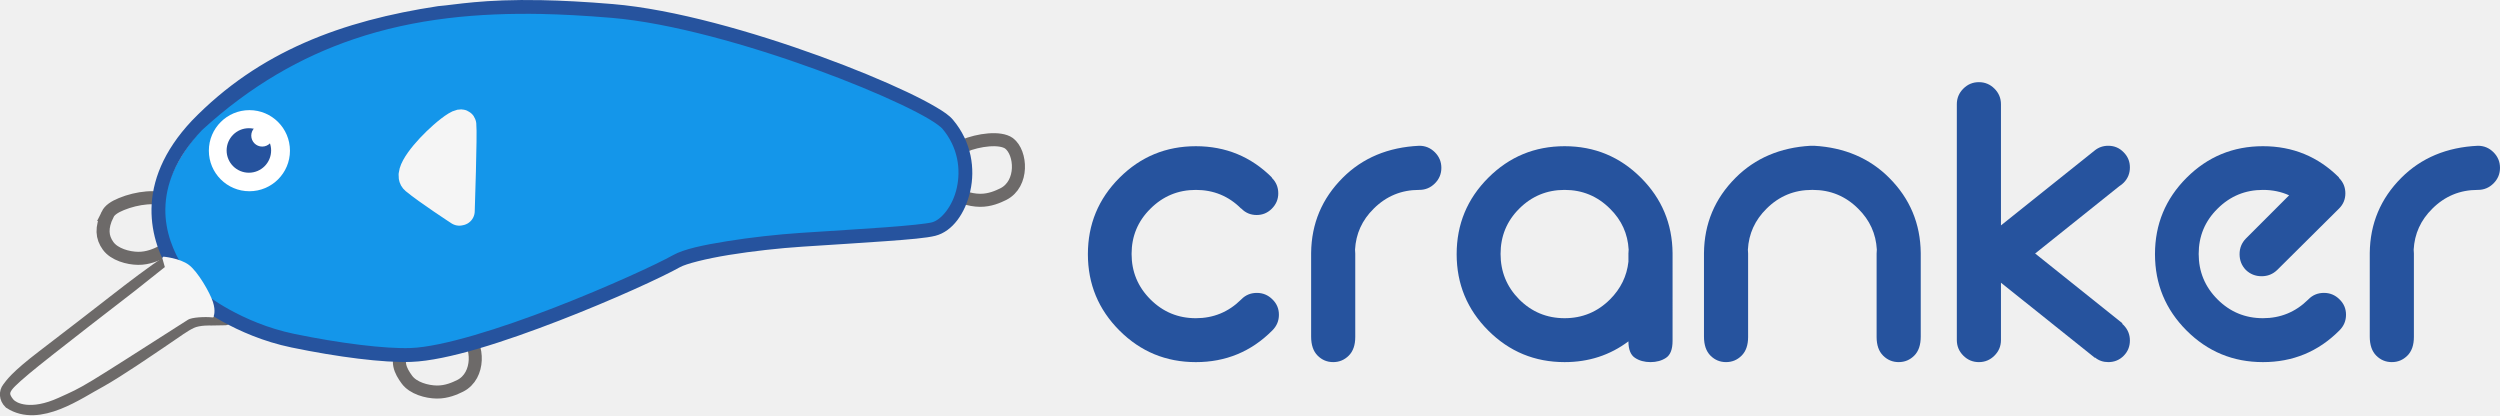
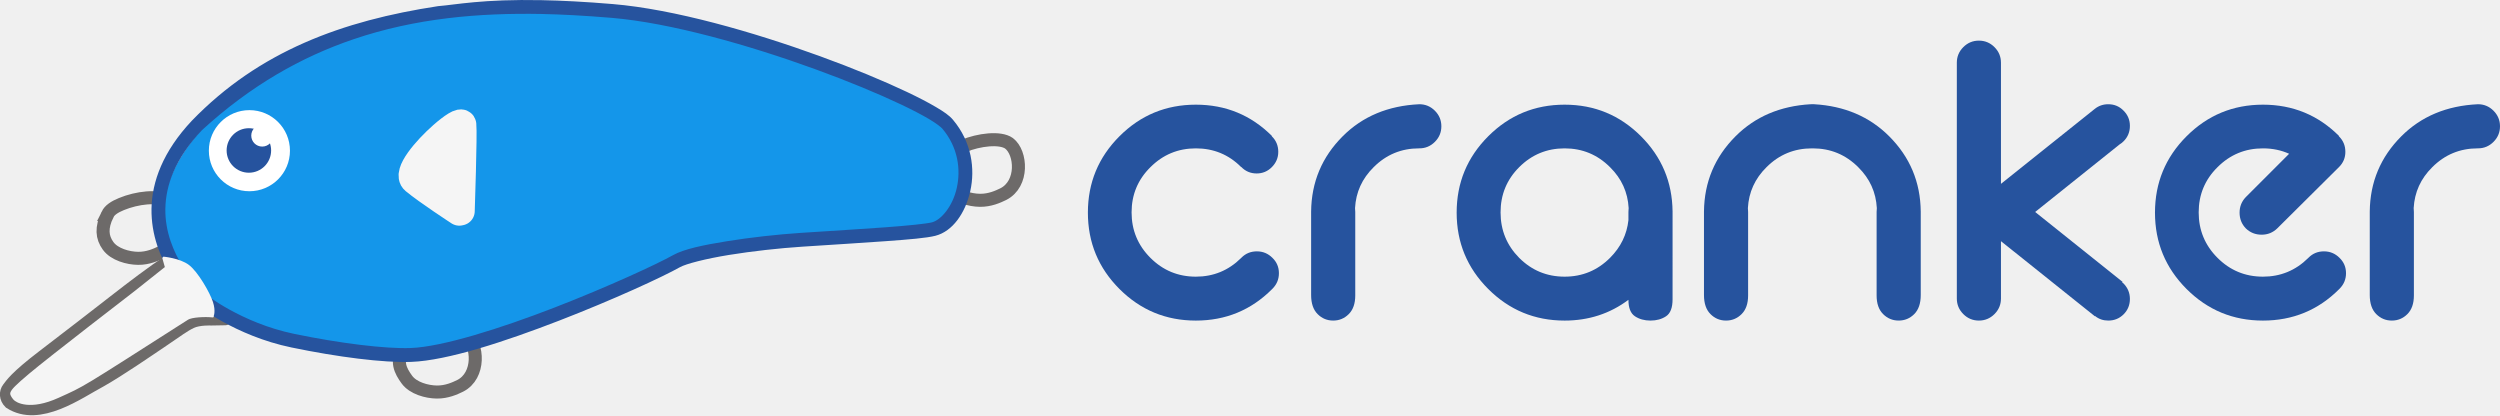
<svg xmlns="http://www.w3.org/2000/svg" width="318.479mm" height="52.891mm" viewBox="0 0 318.479 52.891" version="1.1" id="svg5">
  <defs id="defs2">
    <rect x="1676.352" y="167.691" width="1916.775" height="267.094" id="rect16589" />
    <rect x="-454.788" y="-393.108" width="2111.759" height="1264.635" id="rect6321" />
  </defs>
  <g id="layer12" style="display:inline" transform="translate(-6.305579,-15.2533)">
    <g aria-label="cranker" id="text1908" style="font-size:56.444px;line-height:0;display:inline;fill:#26539e;stroke-width:0.265">
-       <path d="m 168.32,37.902 q 0,0.028 0.028,0.028 0.799,0.799 0.799,1.957 0,1.13 -0.827,1.957 -0.799,0.799 -1.929,0.799 -1.158,0 -1.957,-0.827 h -0.028 q -2.37,-2.37 -5.76,-2.37 -3.39,0 -5.788,2.398 -2.398,2.37 -2.398,5.76 0,3.39 2.398,5.788 2.398,2.398 5.788,2.398 3.362,0 5.76,-2.37 0.028,-0.028 0.055,-0.055 0.799,-0.799 1.957,-0.799 1.158,0 1.984,0.827 0.827,0.799 0.827,1.957 0,1.158 -0.827,1.984 -0.028,0.028 -0.055,0.055 -3.996,3.996 -9.701,3.996 -5.705,0 -9.729,-4.024 -4.024,-4.024 -4.024,-9.729 0,-5.705 4.024,-9.729 4.024,-4.024 9.729,-4.024 5.705,0 9.701,3.996 z" style="letter-spacing:-1.797px" id="path20093" />
-       <path d="m 187.112,33.823 q 1.158,0 1.984,0.827 0.827,0.827 0.827,1.984 0,1.158 -0.827,1.984 -0.827,0.827 -1.984,0.827 h -0.028 q -3.39,0 -5.788,2.398 -2.205,2.177 -2.37,5.209 0.028,0.248 0.028,0.496 v 10.638 q 0,1.543 -0.827,2.37 -0.827,0.827 -1.984,0.827 -1.158,0 -1.984,-0.827 -0.827,-0.827 -0.827,-2.425 V 47.493 q 0.055,-5.622 4.024,-9.591 3.803,-3.803 9.757,-4.079 z" style="letter-spacing:-3.537px" id="path20095" />
-       <path d="m 211.411,41.843 q -2.398,-2.398 -5.788,-2.398 -3.39,0 -5.788,2.398 -2.37,2.37 -2.37,5.76 0,3.39 2.37,5.788 2.398,2.398 5.788,2.398 3.39,0 5.788,-2.398 2.039,-2.039 2.343,-4.796 V 47.548 q 0,-0.248 0.028,-0.496 -0.165,-3.032 -2.37,-5.209 z m 7.965,16.84 q 0,1.599 -0.827,2.15 -0.827,0.551 -1.984,0.551 -1.158,0 -1.984,-0.551 -0.827,-0.551 -0.827,-2.095 -3.528,2.646 -8.13,2.646 -5.705,0 -9.729,-4.024 -4.024,-4.024 -4.024,-9.729 0,-5.705 4.024,-9.729 4.024,-4.024 9.729,-4.024 5.705,0 9.729,4.024 3.969,3.969 4.024,9.591 z" style="letter-spacing:-1.622px" id="path20097" />
-       <path d="m 237.404,33.823 q 5.815,0.331 9.564,4.079 3.969,3.969 4.024,9.591 v 10.638 q 0,1.599 -0.827,2.425 -0.827,0.827 -1.984,0.827 -1.158,0 -1.984,-0.827 -0.827,-0.827 -0.827,-2.37 V 47.548 q 0,-0.248 0.028,-0.496 -0.165,-3.032 -2.37,-5.209 -2.398,-2.398 -5.788,-2.398 h -0.11 q -3.39,0 -5.788,2.398 -2.205,2.177 -2.37,5.209 0.028,0.248 0.028,0.496 v 10.638 q 0,1.543 -0.827,2.37 -0.827,0.827 -1.984,0.827 -1.158,0 -1.984,-0.827 -0.827,-0.827 -0.827,-2.425 V 47.493 q 0.055,-5.622 4.024,-9.591 3.748,-3.748 9.564,-4.079 z" style="letter-spacing:-0.915px;word-spacing:-3.262px;direction:rtl" id="path20099" />
-       <path d="m 261.211,51.269 v 7.304 q 0,1.158 -0.827,1.984 -0.827,0.827 -1.984,0.827 -1.158,0 -1.984,-0.827 -0.827,-0.827 -0.827,-1.984 V 28.531 q 0,-1.158 0.827,-1.984 0.827,-0.827 1.984,-0.827 1.158,0 1.984,0.827 0.827,0.827 0.827,1.984 v 15.434 l 11.934,-9.536 q 0.744,-0.606 1.736,-0.606 1.158,0 1.957,0.827 0.799,0.799 0.799,1.929 0,1.158 -0.799,1.957 -0.248,0.248 -0.524,0.413 l -10.749,8.599 11.135,8.902 -0.055,0.055 q 0.11,0.083 0.193,0.165 0.799,0.827 0.799,1.957 0,1.158 -0.799,1.957 -0.799,0.799 -1.957,0.799 -0.965,0 -1.681,-0.579 l -0.028,0.028 z" style="letter-spacing:-2.262px" id="path20101" />
-       <path d="m 297.92,40.134 q -1.516,-0.689 -3.335,-0.689 -3.39,0 -5.788,2.398 -2.398,2.37 -2.398,5.76 0,3.39 2.398,5.788 2.398,2.398 5.788,2.398 3.362,0 5.76,-2.37 0.028,-0.028 0.055,-0.055 0.799,-0.799 1.957,-0.799 1.158,0 1.984,0.827 0.827,0.799 0.827,1.957 0,1.158 -0.827,1.984 -0.028,0.028 -0.055,0.055 -3.996,3.996 -9.701,3.996 -5.705,0 -9.729,-4.024 -4.024,-4.024 -4.024,-9.729 0,-5.705 4.024,-9.729 4.024,-4.024 9.729,-4.024 5.705,0 9.701,3.996 l -0.028,0.028 q 0,0.028 0.028,0.028 0.799,0.799 0.799,1.957 0,1.13 -0.799,1.929 l -7.882,7.827 q -0.827,0.799 -1.984,0.799 -1.185,0 -2.012,-0.799 -0.799,-0.827 -0.799,-2.012 0,-1.158 0.799,-1.984 z" style="letter-spacing:-2.873px" id="path20103" />
-       <path d="m 321.973,33.823 q 1.158,0 1.984,0.827 0.827,0.827 0.827,1.984 0,1.158 -0.827,1.984 -0.827,0.827 -1.984,0.827 h -0.028 q -3.39,0 -5.788,2.398 -2.205,2.177 -2.37,5.209 0.028,0.248 0.028,0.496 v 10.638 q 0,1.543 -0.827,2.37 -0.827,0.827 -1.984,0.827 -1.158,0 -1.984,-0.827 -0.827,-0.827 -0.827,-2.425 V 47.493 q 0.055,-5.622 4.024,-9.591 3.803,-3.803 9.757,-4.079 z" style="font-family:'Neon 80s';-inkscape-font-specification:'Neon 80s'" id="path20105" />
+       <path d="m 168.32,32.61 q 0,0.028 0.028,0.028 0.799,0.799 0.799,1.957 0,1.13 -0.827,1.957 -0.799,0.799 -1.929,0.799 -1.158,0 -1.957,-0.827 h -0.028 q -2.37,-2.37 -5.76,-2.37 -3.39,0 -5.788,2.398 -2.398,2.37 -2.398,5.76 0,3.39 2.398,5.788 2.398,2.398 5.788,2.398 3.362,0 5.76,-2.37 0.028,-0.028 0.055,-0.055 0.799,-0.799 1.957,-0.799 1.158,0 1.984,0.827 0.827,0.799 0.827,1.957 0,1.158 -0.827,1.984 -0.028,0.028 -0.055,0.055 -3.996,3.996 -9.701,3.996 -5.705,0 -9.729,-4.024 -4.024,-4.024 -4.024,-9.729 0,-5.705 4.024,-9.729 4.024,-4.024 9.729,-4.024 5.705,0 9.701,3.996 z" style="letter-spacing:-1.797px" id="path20093" />
+       <path d="m 187.112,28.531 q 1.158,0 1.984,0.827 0.827,0.827 0.827,1.984 0,1.158 -0.827,1.984 -0.827,0.827 -1.984,0.827 h -0.028 q -3.39,0 -5.788,2.398 -2.205,2.177 -2.37,5.209 0.028,0.248 0.028,0.496 V 52.895 q 0,1.543 -0.827,2.37 -0.827,0.827 -1.984,0.827 -1.158,0 -1.984,-0.827 -0.827,-0.827 -0.827,-2.425 V 42.202 q 0.055,-5.622 4.024,-9.591 3.803,-3.803 9.757,-4.079 z" style="letter-spacing:-3.537px" id="path20095" />
+       <path d="m 211.411,36.552 q -2.398,-2.398 -5.788,-2.398 -3.39,0 -5.788,2.398 -2.37,2.37 -2.37,5.76 0,3.39 2.37,5.788 2.398,2.398 5.788,2.398 3.39,0 5.788,-2.398 2.039,-2.039 2.343,-4.796 v -1.047 q 0,-0.248 0.028,-0.496 -0.165,-3.032 -2.37,-5.209 z m 7.965,16.84 q 0,1.599 -0.827,2.15 -0.827,0.551 -1.984,0.551 -1.158,0 -1.984,-0.551 -0.827,-0.551 -0.827,-2.095 -3.528,2.646 -8.13,2.646 -5.705,0 -9.729,-4.024 -4.024,-4.024 -4.024,-9.729 0,-5.705 4.024,-9.729 4.024,-4.024 9.729,-4.024 5.705,0 9.729,4.024 3.969,3.969 4.024,9.591 z" style="letter-spacing:-1.622px" id="path20097" />
+       <path d="m 237.404,28.531 q 5.815,0.331 9.564,4.079 3.969,3.969 4.024,9.591 v 10.638 q 0,1.599 -0.827,2.425 -0.827,0.827 -1.984,0.827 -1.158,0 -1.984,-0.827 -0.827,-0.827 -0.827,-2.37 V 42.257 q 0,-0.248 0.028,-0.496 -0.165,-3.032 -2.37,-5.209 -2.398,-2.398 -5.788,-2.398 h -0.11 q -3.39,0 -5.788,2.398 -2.205,2.177 -2.37,5.209 0.028,0.248 0.028,0.496 V 52.895 q 0,1.543 -0.827,2.37 -0.827,0.827 -1.984,0.827 -1.158,0 -1.984,-0.827 -0.827,-0.827 -0.827,-2.425 V 42.202 q 0.055,-5.622 4.024,-9.591 3.748,-3.748 9.564,-4.079 z" style="letter-spacing:-0.915px;word-spacing:-3.262px;direction:rtl" id="path20099" />
+       <path d="m 261.211,45.977 v 7.304 q 0,1.158 -0.827,1.984 -0.827,0.827 -1.984,0.827 -1.158,0 -1.984,-0.827 -0.827,-0.827 -0.827,-1.984 V 23.24 q 0,-1.158 0.827,-1.984 0.827,-0.827 1.984,-0.827 1.158,0 1.984,0.827 0.827,0.827 0.827,1.984 v 15.434 l 11.934,-9.536 q 0.744,-0.606 1.736,-0.606 1.158,0 1.957,0.827 0.799,0.799 0.799,1.929 0,1.158 -0.799,1.957 -0.248,0.248 -0.524,0.413 l -10.749,8.599 11.135,8.902 -0.055,0.055 q 0.11,0.083 0.193,0.165 0.799,0.827 0.799,1.957 0,1.158 -0.799,1.957 -0.799,0.799 -1.957,0.799 -0.965,0 -1.681,-0.579 l -0.028,0.028 z" style="letter-spacing:-2.262px" id="path20101" />
+       <path d="m 297.92,34.843 q -1.516,-0.689 -3.335,-0.689 -3.39,0 -5.788,2.398 -2.398,2.37 -2.398,5.76 0,3.39 2.398,5.788 2.398,2.398 5.788,2.398 3.362,0 5.76,-2.37 0.028,-0.028 0.055,-0.055 0.799,-0.799 1.957,-0.799 1.158,0 1.984,0.827 0.827,0.799 0.827,1.957 0,1.158 -0.827,1.984 -0.028,0.028 -0.055,0.055 -3.996,3.996 -9.701,3.996 -5.705,0 -9.729,-4.024 -4.024,-4.024 -4.024,-9.729 0,-5.705 4.024,-9.729 4.024,-4.024 9.729,-4.024 5.705,0 9.701,3.996 l -0.028,0.028 q 0,0.028 0.028,0.028 0.799,0.799 0.799,1.957 0,1.13 -0.799,1.929 l -7.882,7.827 q -0.827,0.799 -1.984,0.799 -1.185,0 -2.012,-0.799 -0.799,-0.827 -0.799,-2.012 0,-1.158 0.799,-1.984 z" style="letter-spacing:-2.873px" id="path20103" />
+       <path d="m 321.973,28.531 q 1.158,0 1.984,0.827 0.827,0.827 0.827,1.984 0,1.158 -0.827,1.984 -0.827,0.827 -1.984,0.827 h -0.028 q -3.39,0 -5.788,2.398 -2.205,2.177 -2.37,5.209 0.028,0.248 0.028,0.496 V 52.895 q 0,1.543 -0.827,2.37 -0.827,0.827 -1.984,0.827 -1.158,0 -1.984,-0.827 -0.827,-0.827 -0.827,-2.425 V 42.202 q 0.055,-5.622 4.024,-9.591 3.803,-3.803 9.757,-4.079 z" style="font-family:'Neon 80s';-inkscape-font-specification:'Neon 80s'" id="path20105" />
    </g>
    <text xml:space="preserve" transform="matrix(0.2645833,0,0,0.2645833,6.305579,15.2533)" id="text6319" style="fill:black;fill-opacity:1;line-height:1.25;stroke:none;font-family:sans-serif;font-style:normal;font-weight:normal;font-size:40px;white-space:pre;shape-inside:url(#rect6321)" />
    <text xml:space="preserve" transform="matrix(0.2645833,0,0,0.2645833,6.305579,15.2533)" id="text16587" style="fill:black;fill-opacity:1;line-height:1.25;stroke:none;font-family:sans-serif;font-style:normal;font-weight:normal;font-size:40px;white-space:pre;shape-inside:url(#rect16589)" />
  </g>
  <g id="layer13" transform="translate(-6.305579,-15.2533)" />
  <g id="layer11" style="display:inline" transform="translate(-6.305579,-15.2533)">
    <g id="layer9" style="display:inline">
      <path style="fill:none;stroke:#6d6a69;stroke-width:1.663;stroke-linecap:butt;stroke-linejoin:miter;stroke-miterlimit:4;stroke-dasharray:none;stroke-opacity:1" d="m 57.82,59.62 c -1.195,1.606 -0.479,2.892 0.317,3.989 0.796,1.097 2.548,1.573 3.815,1.587 1.267,0.015 2.314,-0.468 2.974,-0.79 2.57,-1.3 2.312,-5.27 0.722,-6.473 -1.657,-1.169 -6.634,0.081 -7.828,1.687 z" id="path58612" />
    </g>
    <g id="layer10" style="display:inline">
      <path style="fill:none;stroke:#6d6a69;stroke-width:1.765;stroke-linecap:round;stroke-linejoin:miter;stroke-miterlimit:4;stroke-dasharray:none;stroke-opacity:1" d="m 28.609,48.076 c 0,0 -1.656,1.061 -4.101,2.874 -2.276,1.687 -5.255,4.058 -7.722,5.947 -2.013,1.541 -3.73,2.871 -4.92,3.779 -3.575,2.728 -4.07,3.615 -4.437,4.081 -0.367,0.466 -0.353,1.196 0.186,1.727 3.675,2.38 8.636,-1.281 11.528,-2.817 2.386,-1.355 5.975,-3.828 7.889,-5.117 1.914,-1.289 2.654,-1.88 3.628,-2.334 0.974,-0.454 2.552,-0.377 2.552,-0.377 l 1.784,-0.032" id="path93392" />
    </g>
    <g id="g60936" style="display:inline">
      <path style="fill:none;stroke:#6d6a69;stroke-width:1.663;stroke-linecap:butt;stroke-linejoin:miter;stroke-miterlimit:4;stroke-dasharray:none;stroke-opacity:1" d="m 19.998,42.585 c -0.811,1.674 -0.714,2.894 0.082,3.991 0.796,1.097 2.548,1.573 3.815,1.587 1.267,0.015 2.314,-0.468 2.974,-0.79 2.57,-1.3 2.312,-5.27 0.722,-6.473 -1.138,-0.803 -3.84,-0.465 -5.809,0.345 -0.899,0.37 -1.511,0.775 -1.785,1.34 z" id="path60934" />
      <path style="fill:none;stroke:#6d6a69;stroke-width:1.663;stroke-linecap:butt;stroke-linejoin:miter;stroke-miterlimit:4;stroke-dasharray:none;stroke-opacity:1" d="m 127.25,35.193 c -0.811,1.674 -0.714,2.894 0.083,3.991 0.796,1.097 2.548,1.573 3.815,1.587 1.267,0.015 2.314,-0.468 2.974,-0.79 2.57,-1.3 2.312,-5.27 0.722,-6.473 -1.138,-0.803 -3.84,-0.465 -5.809,0.345 -0.899,0.37 -1.511,0.775 -1.785,1.34 z" id="path60934-6" />
    </g>
    <g id="layer4" style="display:inline">
      <g id="path85" transform="translate(-20.81526,-99.40647)">
        <path style="color:#000000;fill:#1496ea;stroke-width:2.165;stroke-miterlimit:4;stroke-dasharray:none;paint-order:fill markers stroke" d="m 52.644,152.751 c 0,0 4.776,3.854 11.787,5.308 5.843,1.211 11.681,1.944 15.048,1.819 8.651,-0.323 29.606,-9.573 33.825,-11.949 2.137,-1.203 10.052,-2.337 15.924,-2.724 7.787,-0.513 15.035,-0.905 16.835,-1.365 3.351,-0.858 6.197,-8.111 1.779,-13.36 -2.481,-2.948 -27.464,-13.14 -42.712,-14.423 -14.158,-1.191 -18.971,0.016 -22.14,0.266 -12.531,-0.81 -48.086,18.662 -30.347,36.429 z" id="path85203" />
        <path style="color:#000000;fill:#26539e;stroke:none;stroke-width:6.1;stroke-miterlimit:4;stroke-dasharray:none;paint-order:stroke fill markers" d="m 96.146,114.68 c -7.56,-0.149 -10.962,0.585 -13.225,0.764 -12.158,1.849 -22.776,5.719 -31.355,14.588 -3.708,3.938 -5.089,7.802 -5.145,11.199 -0.111,6.793 4.815,11.454 5.639,12.182 l 0.014,0.014 0.016,0.012 c 0,0 4.925,3.986 12.162,5.486 5.888,1.221 11.726,1.968 15.26,1.836 4.613,-0.172 11.981,-2.601 18.861,-5.264 6.88,-2.663 13.138,-5.545 15.365,-6.799 0.766,-0.431 3.323,-1.088 6.27,-1.564 2.946,-0.477 6.374,-0.856 9.279,-1.047 3.89,-0.256 7.648,-0.483 10.668,-0.703 3.02,-0.22 5.211,-0.402 6.328,-0.688 2.196,-0.562 3.813,-2.887 4.443,-5.695 0.63,-2.809 0.189,-6.239 -2.209,-9.088 -0.464,-0.552 -1.161,-1.021 -2.146,-1.605 -0.986,-0.584 -2.245,-1.238 -3.727,-1.941 -2.963,-1.406 -6.815,-3.004 -11.068,-4.551 -8.507,-3.093 -18.593,-5.982 -26.371,-6.637 -3.556,-0.299 -6.538,-0.448 -9.059,-0.498 z m -0.004,1.762 c 2.463,0.051 5.391,0.198 8.914,0.494 7.47,0.628 17.5,3.477 25.916,6.537 4.208,1.53 8.02,3.114 10.916,4.488 1.448,0.687 2.667,1.323 3.582,1.865 0.915,0.542 1.541,1.037 1.697,1.223 2.02,2.4 2.364,5.22 1.838,7.564 -0.526,2.345 -2.006,4.076 -3.16,4.371 -0.682,0.175 -3.018,0.42 -6.02,0.639 -3.001,0.219 -6.76,0.445 -10.656,0.701 -2.966,0.195 -6.432,0.579 -9.445,1.066 -3.014,0.488 -5.482,0.998 -6.854,1.77 -1.992,1.121 -8.32,4.052 -15.135,6.689 -6.815,2.637 -14.251,4.996 -18.289,5.146 -3.202,0.12 -9.04,-0.599 -14.838,-1.801 -6.767,-1.403 -11.367,-5.098 -11.393,-5.119 -0.588,-0.521 -5.126,-4.928 -5.029,-10.816 0.048,-2.95 1.197,-6.335 4.664,-10.018 6.218,-5.704 12.694,-9.332 19.267,-11.57 7.959,-2.71 16.062,-3.381 24.024,-3.231 z" id="path112242" />
      </g>
      <path style="fill:#f5f5f5;fill-opacity:1;stroke:#f5f5f5;stroke-width:3.665;stroke-linecap:round;stroke-linejoin:miter;stroke-miterlimit:4;stroke-dasharray:none;stroke-opacity:1" d="m 64.951,42.141 c 0,0 0.332,-9.895 0.205,-11.001 -0.048,-0.42 -1.166,0.298 -2.443,1.424 -2.085,1.84 -4.593,4.771 -3.561,5.624 1.664,1.376 5.667,3.981 5.667,3.981" id="path85275" />
    </g>
    <g id="layer5" style="display:inline">
      <path style="fill:#f5f5f5;fill-opacity:1;stroke:#f5f5f5;stroke-width:0.265;stroke-linecap:round;stroke-linejoin:bevel;stroke-miterlimit:4;stroke-dasharray:none;stroke-opacity:1" d="m 33.412,55.558 c -1.012,-0.106 -2.703,-0.022 -3.228,0.313 -13.992,8.936 -13.067,8.398 -16.494,9.949 -3.555,1.609 -5.298,0.608 -5.597,0.227 0,0 -0.416,-0.487 -0.349,-0.718 0.108,-0.374 0.614,-0.901 2.393,-2.399 2.469,-2.08 13.351,-10.454 13.351,-10.454 l 3.969,-3.15 -0.355,-1.247 c 0,0 2.058,0.18 3.187,1.028 1.129,0.848 2.65,3.506 3.021,4.665 0.371,1.159 0.079,1.741 0.079,1.741" id="path3248" />
    </g>
    <g id="layer8" style="display:inline">
      <circle style="display:inline;opacity:1;fill:#ffffff;fill-opacity:1;fill-rule:evenodd;stroke-width:0.391" id="path24669-3" cx="38.078" cy="34.45" r="5.166" />
      <circle style="display:inline;opacity:1;fill:#26539e;fill-opacity:1;fill-rule:evenodd;stroke-width:0.215" id="path24669-0-6" cx="38.01" cy="34.421" r="2.835" />
      <circle style="display:inline;opacity:1;fill:#ffffff;fill-opacity:1;fill-rule:evenodd;stroke-width:0.106" id="path24669-0-9-0" cx="39.709" cy="32.531" r="1.395" />
    </g>
  </g>
</svg>
